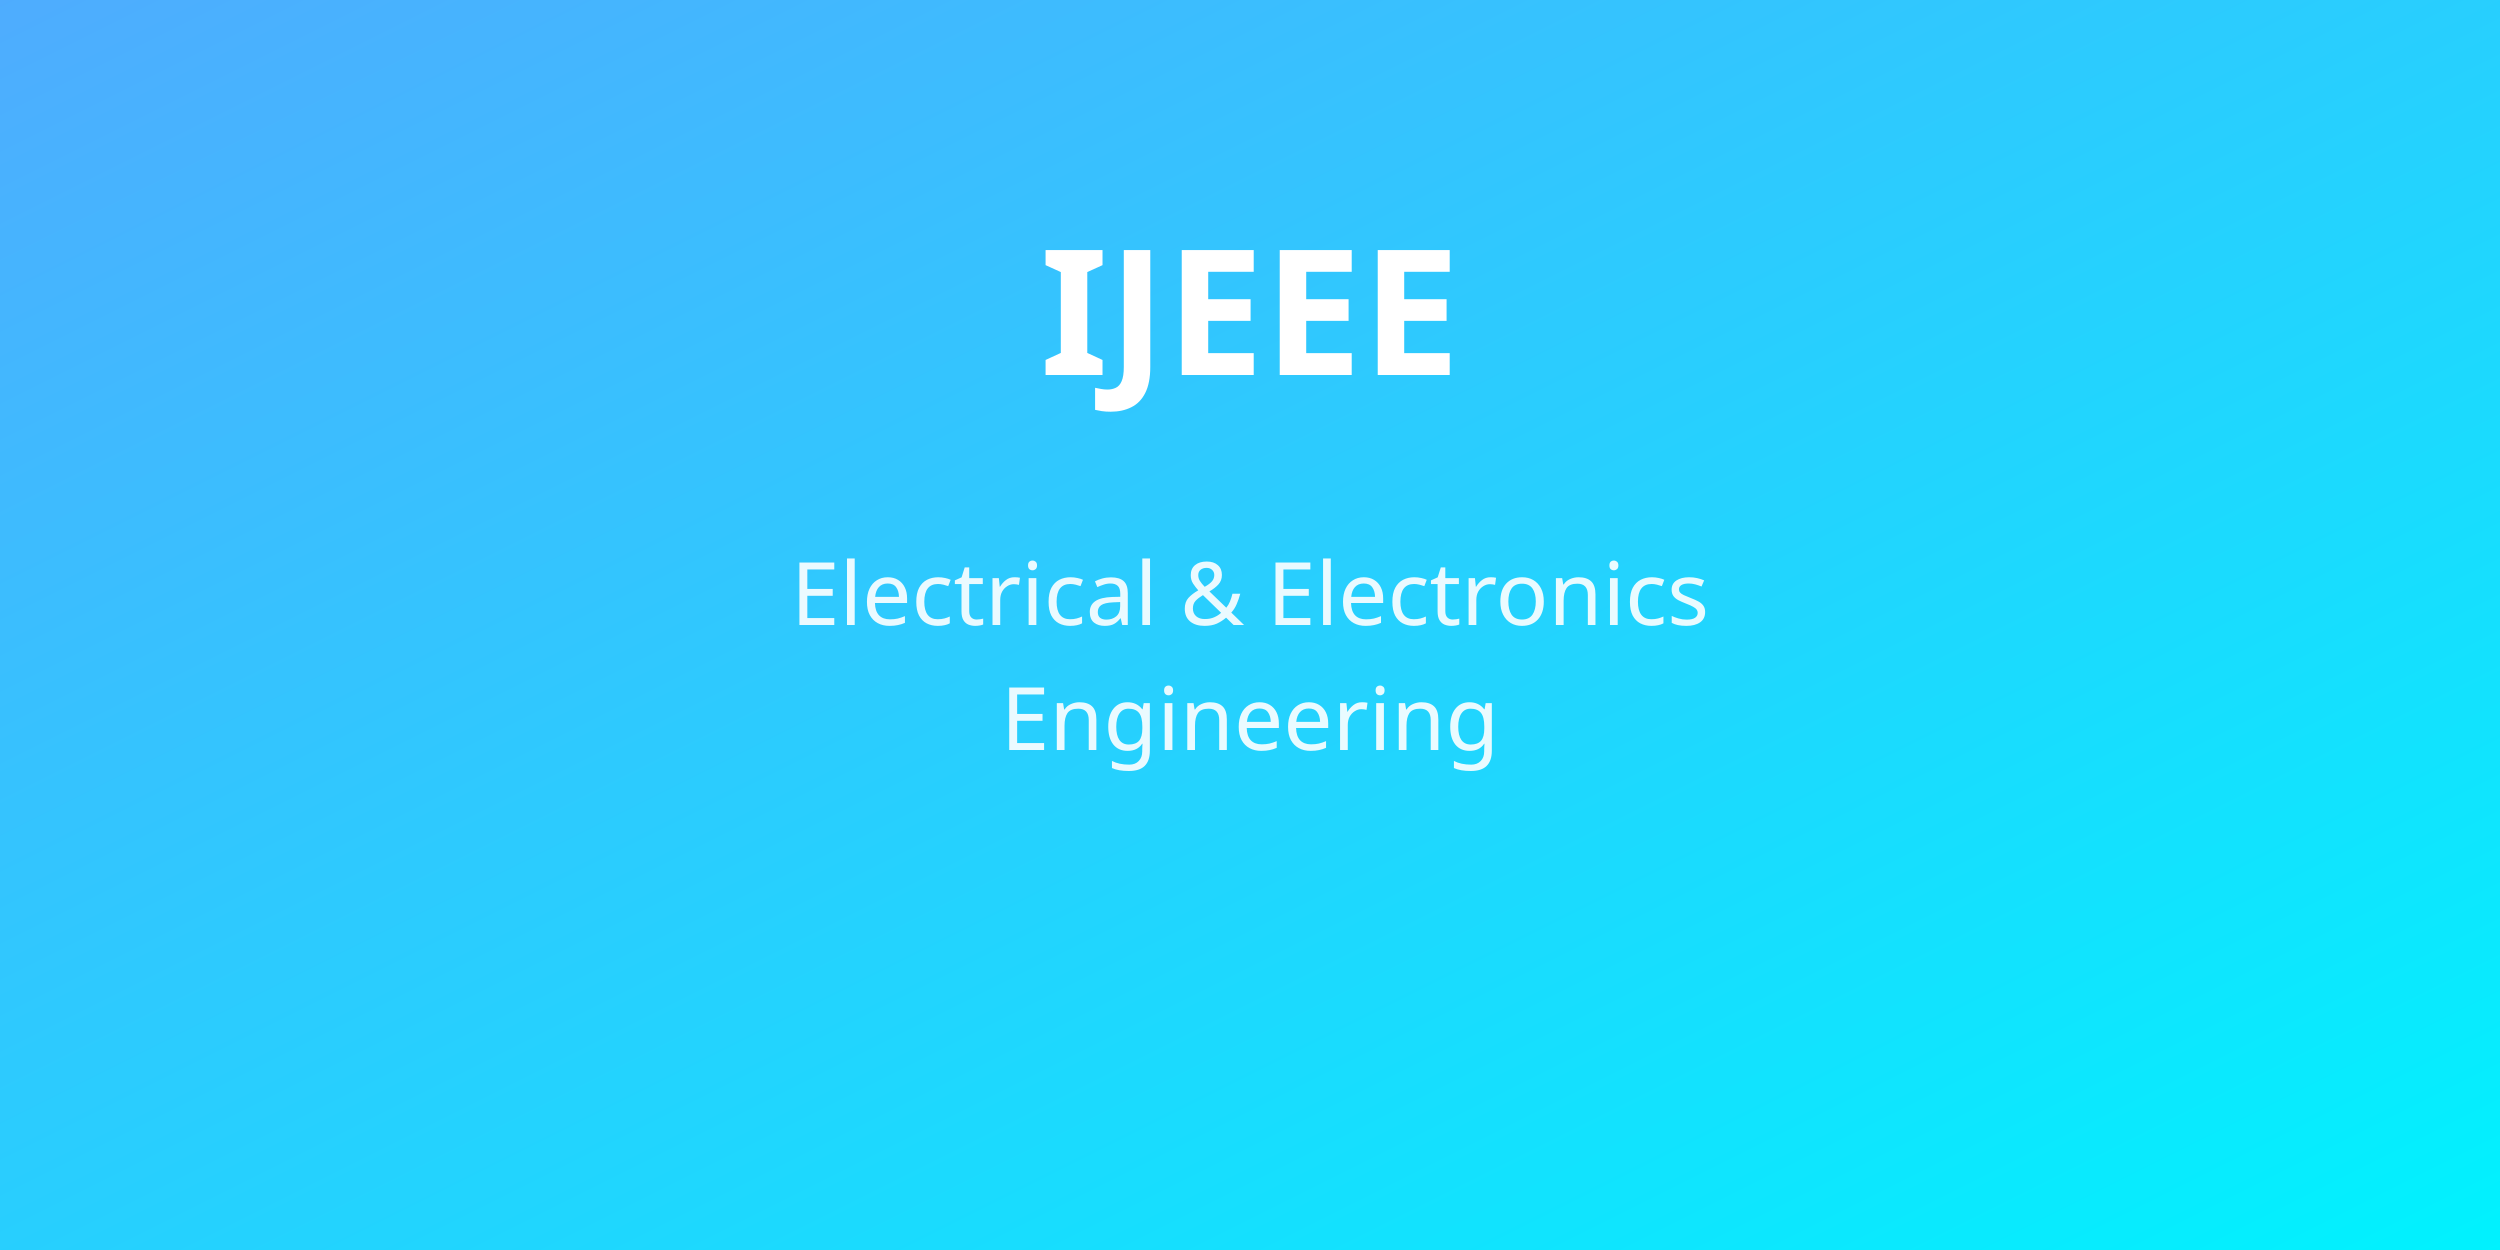
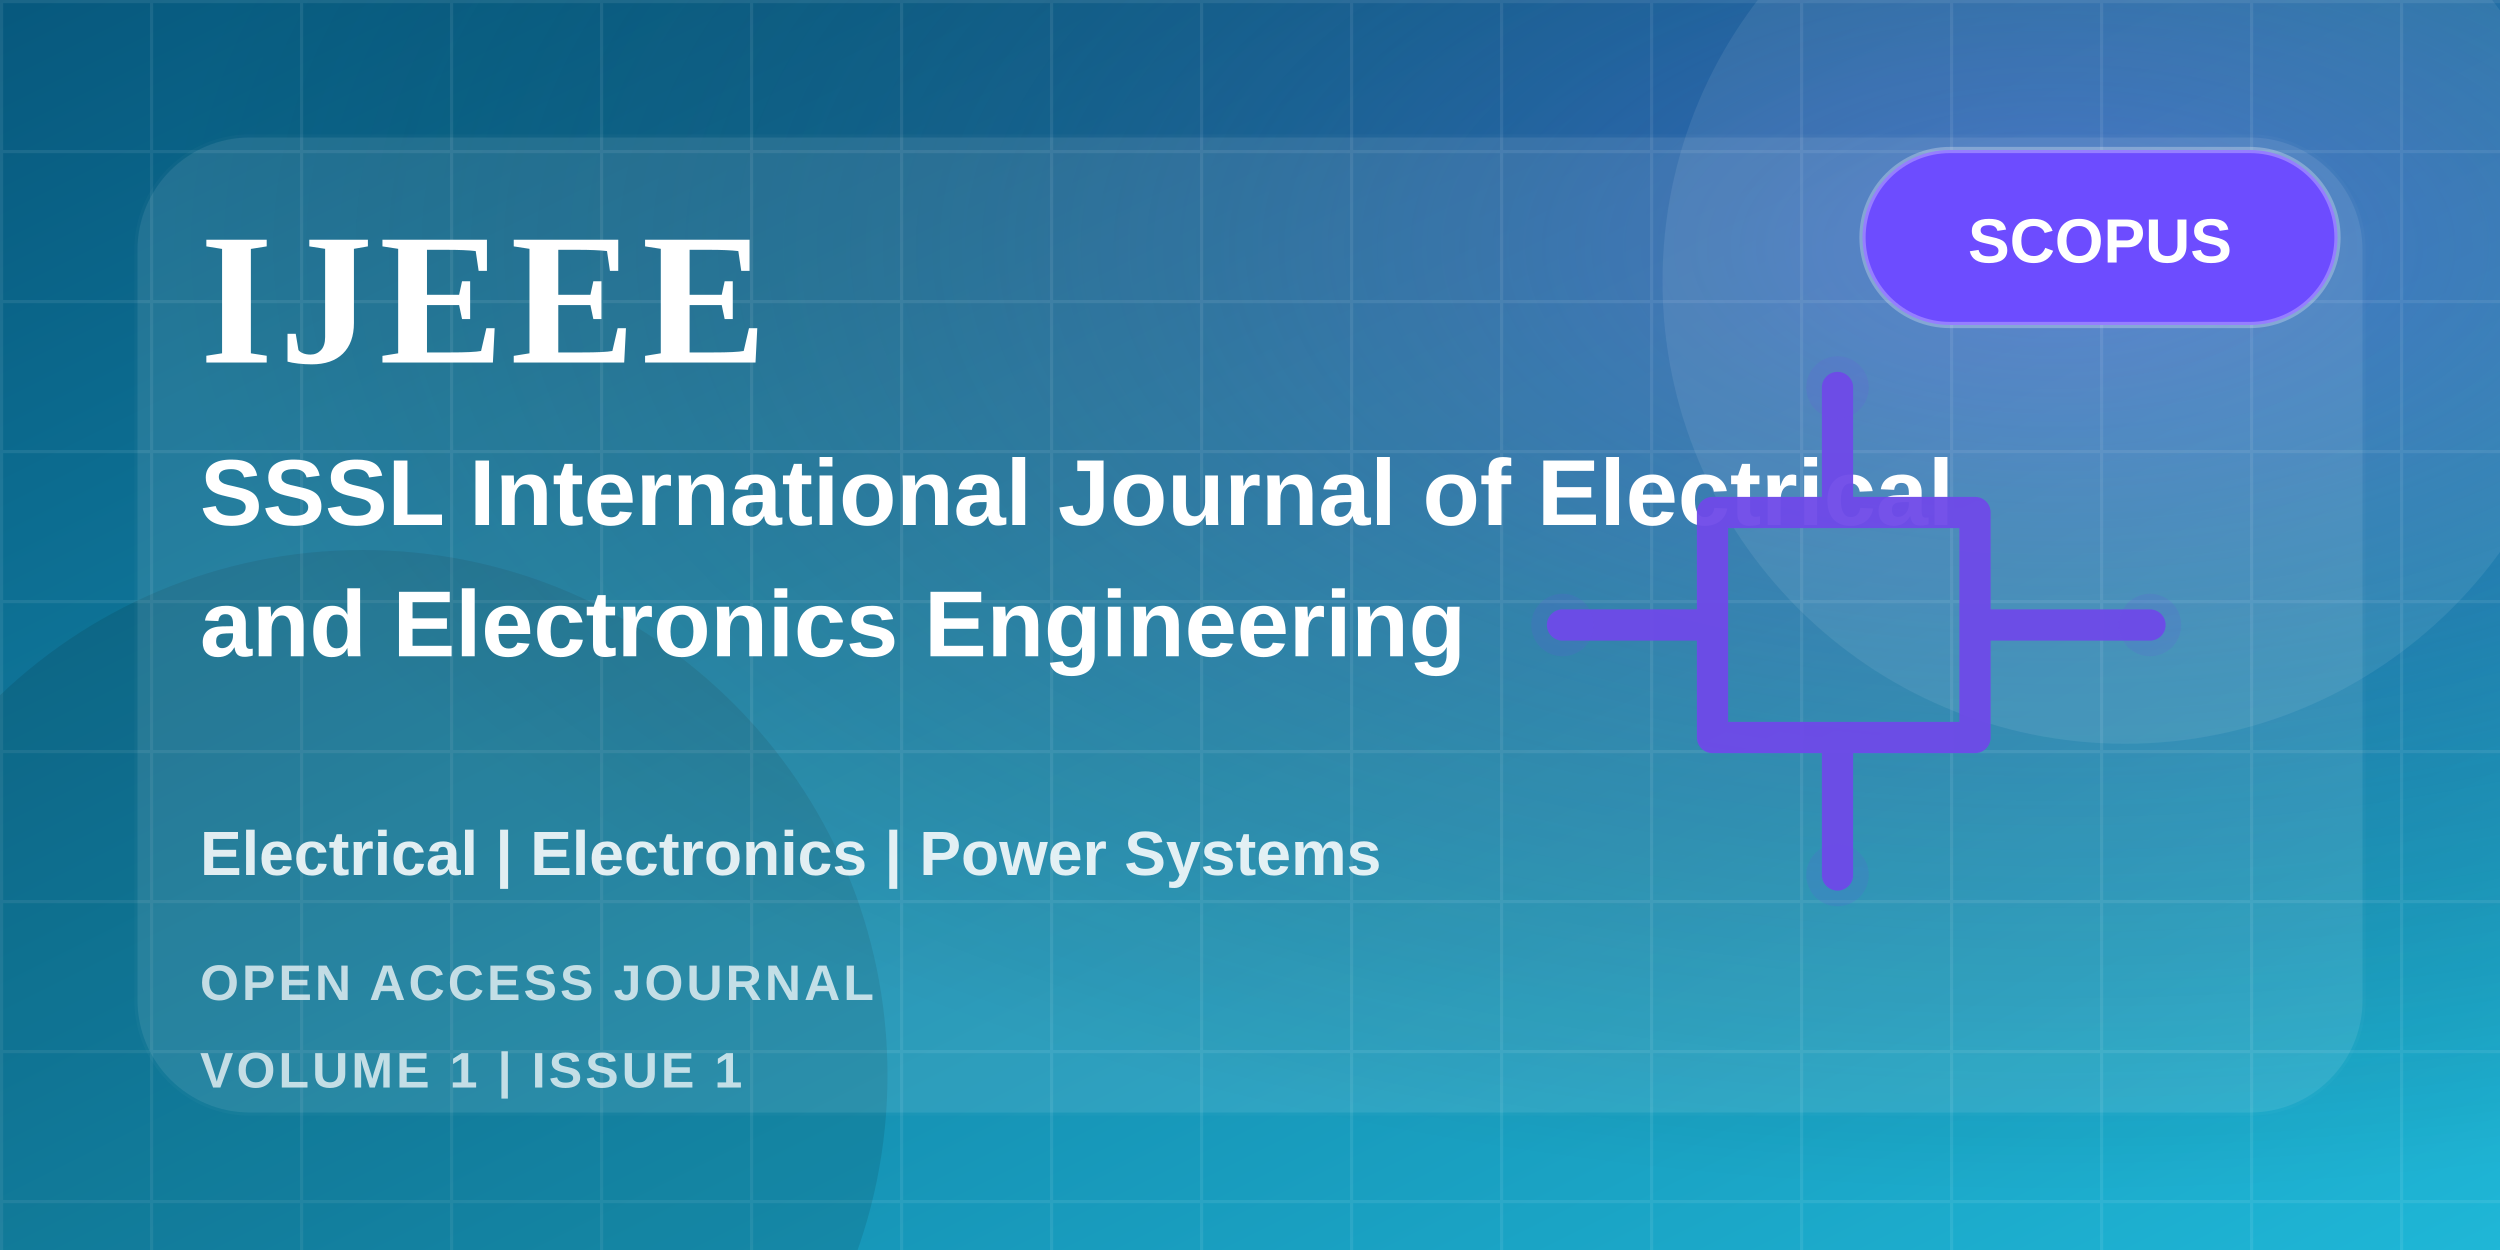
- <svg xmlns="http://www.w3.org/2000/svg" viewBox="0 0 400 200">
+ <svg xmlns="http://www.w3.org/2000/svg" viewBox="0 0 400 200" role="img" aria-labelledby="title-IJEEE desc-IJEEE">
  <defs>
-     <linearGradient id="grad3" x1="0%" y1="0%" x2="100%" y2="100%">
-       <stop offset="0%" style="stop-color:#4facfe;stop-opacity:1" />
-       <stop offset="100%" style="stop-color:#00f2fe;stop-opacity:1" />
+     <linearGradient id="coverGrad3" x1="0%" y1="0%" x2="100%" y2="100%">
+       <stop offset="0%" stop-color="#07587d" />
+       <stop offset="100%" stop-color="#1fb7d7" />
    </linearGradient>
+     <radialGradient id="glow3" cx="82%" cy="20%" r="75%">
+       <stop offset="0%" stop-color="#6e49e8" stop-opacity="0.45" />
+       <stop offset="100%" stop-color="#000000" stop-opacity="0" />
+     </radialGradient>
+     <pattern id="grid3" width="24" height="24" patternUnits="userSpaceOnUse">
+       <path d="M24 0H0V24" fill="none" stroke="#ffffff" stroke-opacity="0.08" stroke-width="1" />
+     </pattern>
+     <style>
+       .code { font-family: Georgia, 'Times New Roman', serif; font-size: 30px; font-weight: 800; letter-spacing: 1px; fill: #ffffff; }
+       .title { font-family: 'Outfit', 'Segoe UI', Arial, sans-serif; font-size: 15px; font-weight: 800; fill: #ffffff; }
+       .subject { font-family: 'Poppins', 'Segoe UI', Arial, sans-serif; font-size: 10px; font-weight: 700; fill: rgba(255,255,255,0.86); }
+       .meta { font-family: 'Poppins', 'Segoe UI', Arial, sans-serif; font-size: 8px; font-weight: 700; fill: rgba(255,255,255,0.72); letter-spacing: 0.5px; }
+     </style>
  </defs>
-   <rect width="400" height="200" fill="url(#grad3)" />
-   <text x="200" y="60" font-size="28" font-weight="bold" fill="white" text-anchor="middle" font-family="Outfit">IJEEE</text>
-   <text x="200" y="100" font-size="14" fill="rgba(255,255,255,0.9)" text-anchor="middle" font-family="Poppins">Electrical &amp; Electronics</text>
-   <text x="200" y="120" font-size="14" fill="rgba(255,255,255,0.9)" text-anchor="middle" font-family="Poppins">Engineering</text>
+   <rect width="400" height="200" rx="0" fill="url(#coverGrad3)" />
+   <rect width="400" height="200" fill="url(#glow3)" />
+   <rect width="400" height="200" fill="url(#grid3)" />
+   <circle cx="340" cy="45" r="74" fill="#ffffff" opacity="0.08" />
+   <circle cx="58" cy="172" r="84" fill="#000000" opacity="0.10" />
+   <rect x="22" y="22" width="356" height="156" rx="18" fill="#ffffff" opacity="0.10" stroke="#ffffff" stroke-opacity="0.22" />
+   <text x="32" y="58" class="code">IJEEE</text>
+   <text x="32" y="84" class="title">SSSL International Journal of Electrical</text>
+   <text x="32" y="105" class="title">and Electronics Engineering</text>
+   <text x="32" y="140" class="subject">Electrical | Electronics | Power Systems</text>
+   <text x="32" y="160" class="meta">OPEN ACCESS JOURNAL</text>
+   <text x="32" y="174" class="meta">VOLUME 1 | ISSUE 1</text>
+   <path d="M274 82h42v36h-42zM316 100h28M294 82V62M294 118v22M274 100h-24" fill="none" stroke="#6e49e8" stroke-width="5" stroke-linecap="round" stroke-linejoin="round" opacity="0.95" />
+   <circle cx="250" cy="100" r="5" fill="#6e49e8" opacity="0.14" />
+   <circle cx="344" cy="100" r="5" fill="#6e49e8" opacity="0.14" />
+   <circle cx="294" cy="62" r="5" fill="#6e49e8" opacity="0.14" />
+   <circle cx="294" cy="140" r="5" fill="#6e49e8" opacity="0.14" />
+   <g transform="translate(298 24)">
+     <rect width="76" height="28" rx="14" fill="#6d4cff" stroke="#ffffff" stroke-opacity="0.28" />
+     <text x="38" y="18" text-anchor="middle" font-family="Poppins, Arial" font-size="10" font-weight="800" fill="#ffffff">SCOPUS</text>
+   </g>
</svg>
